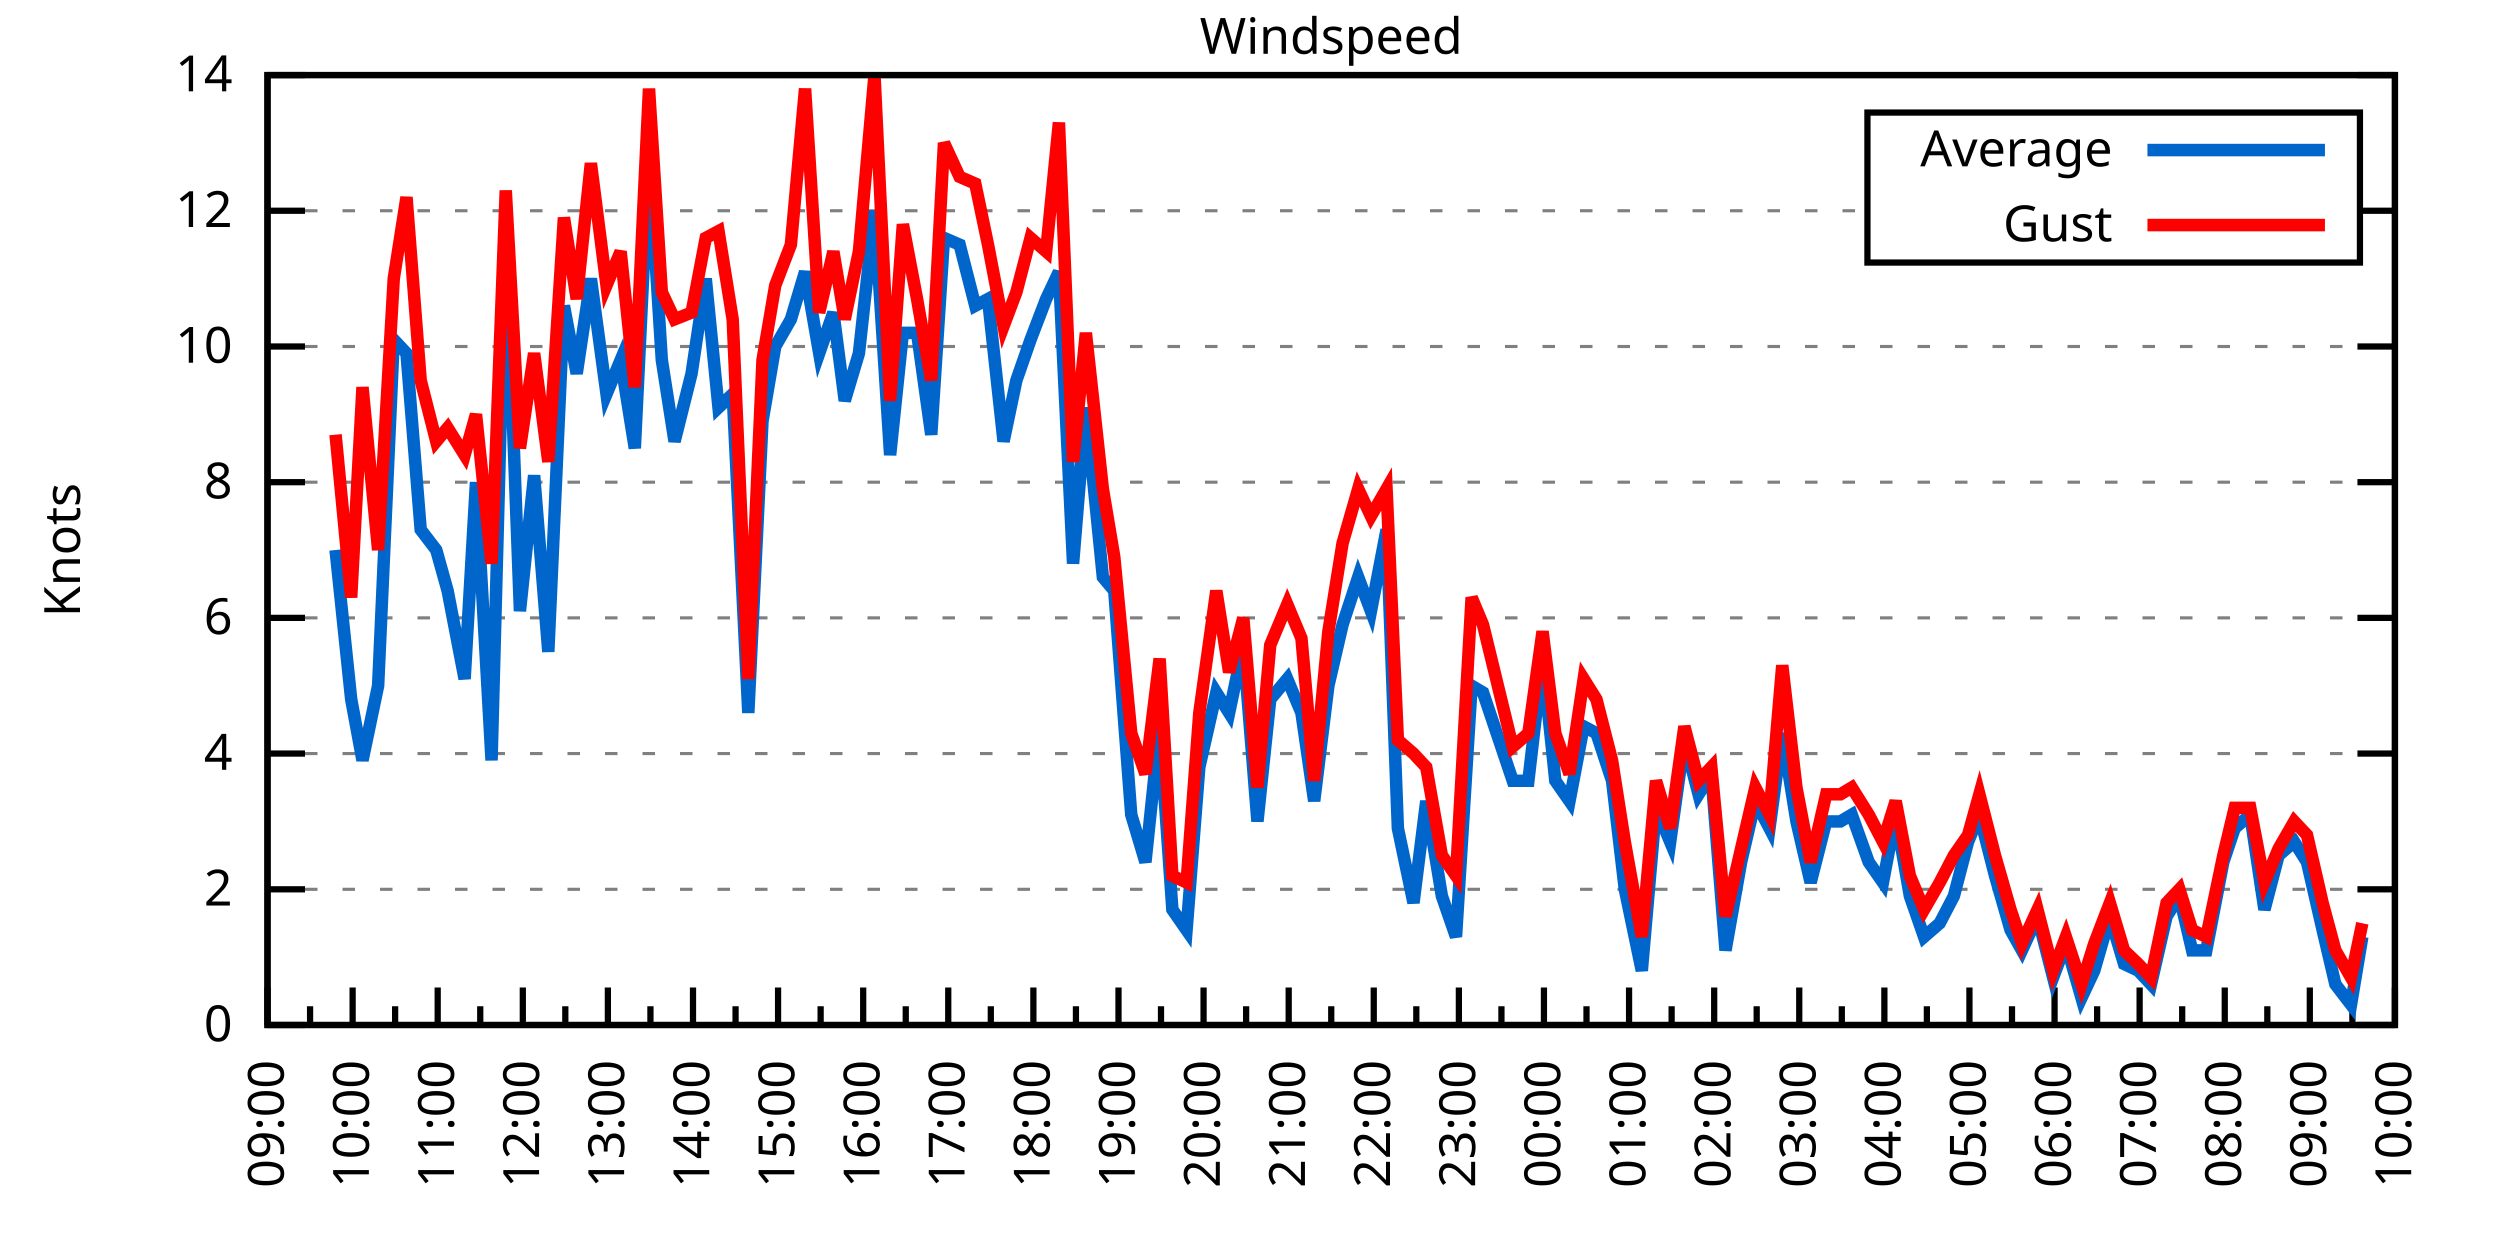
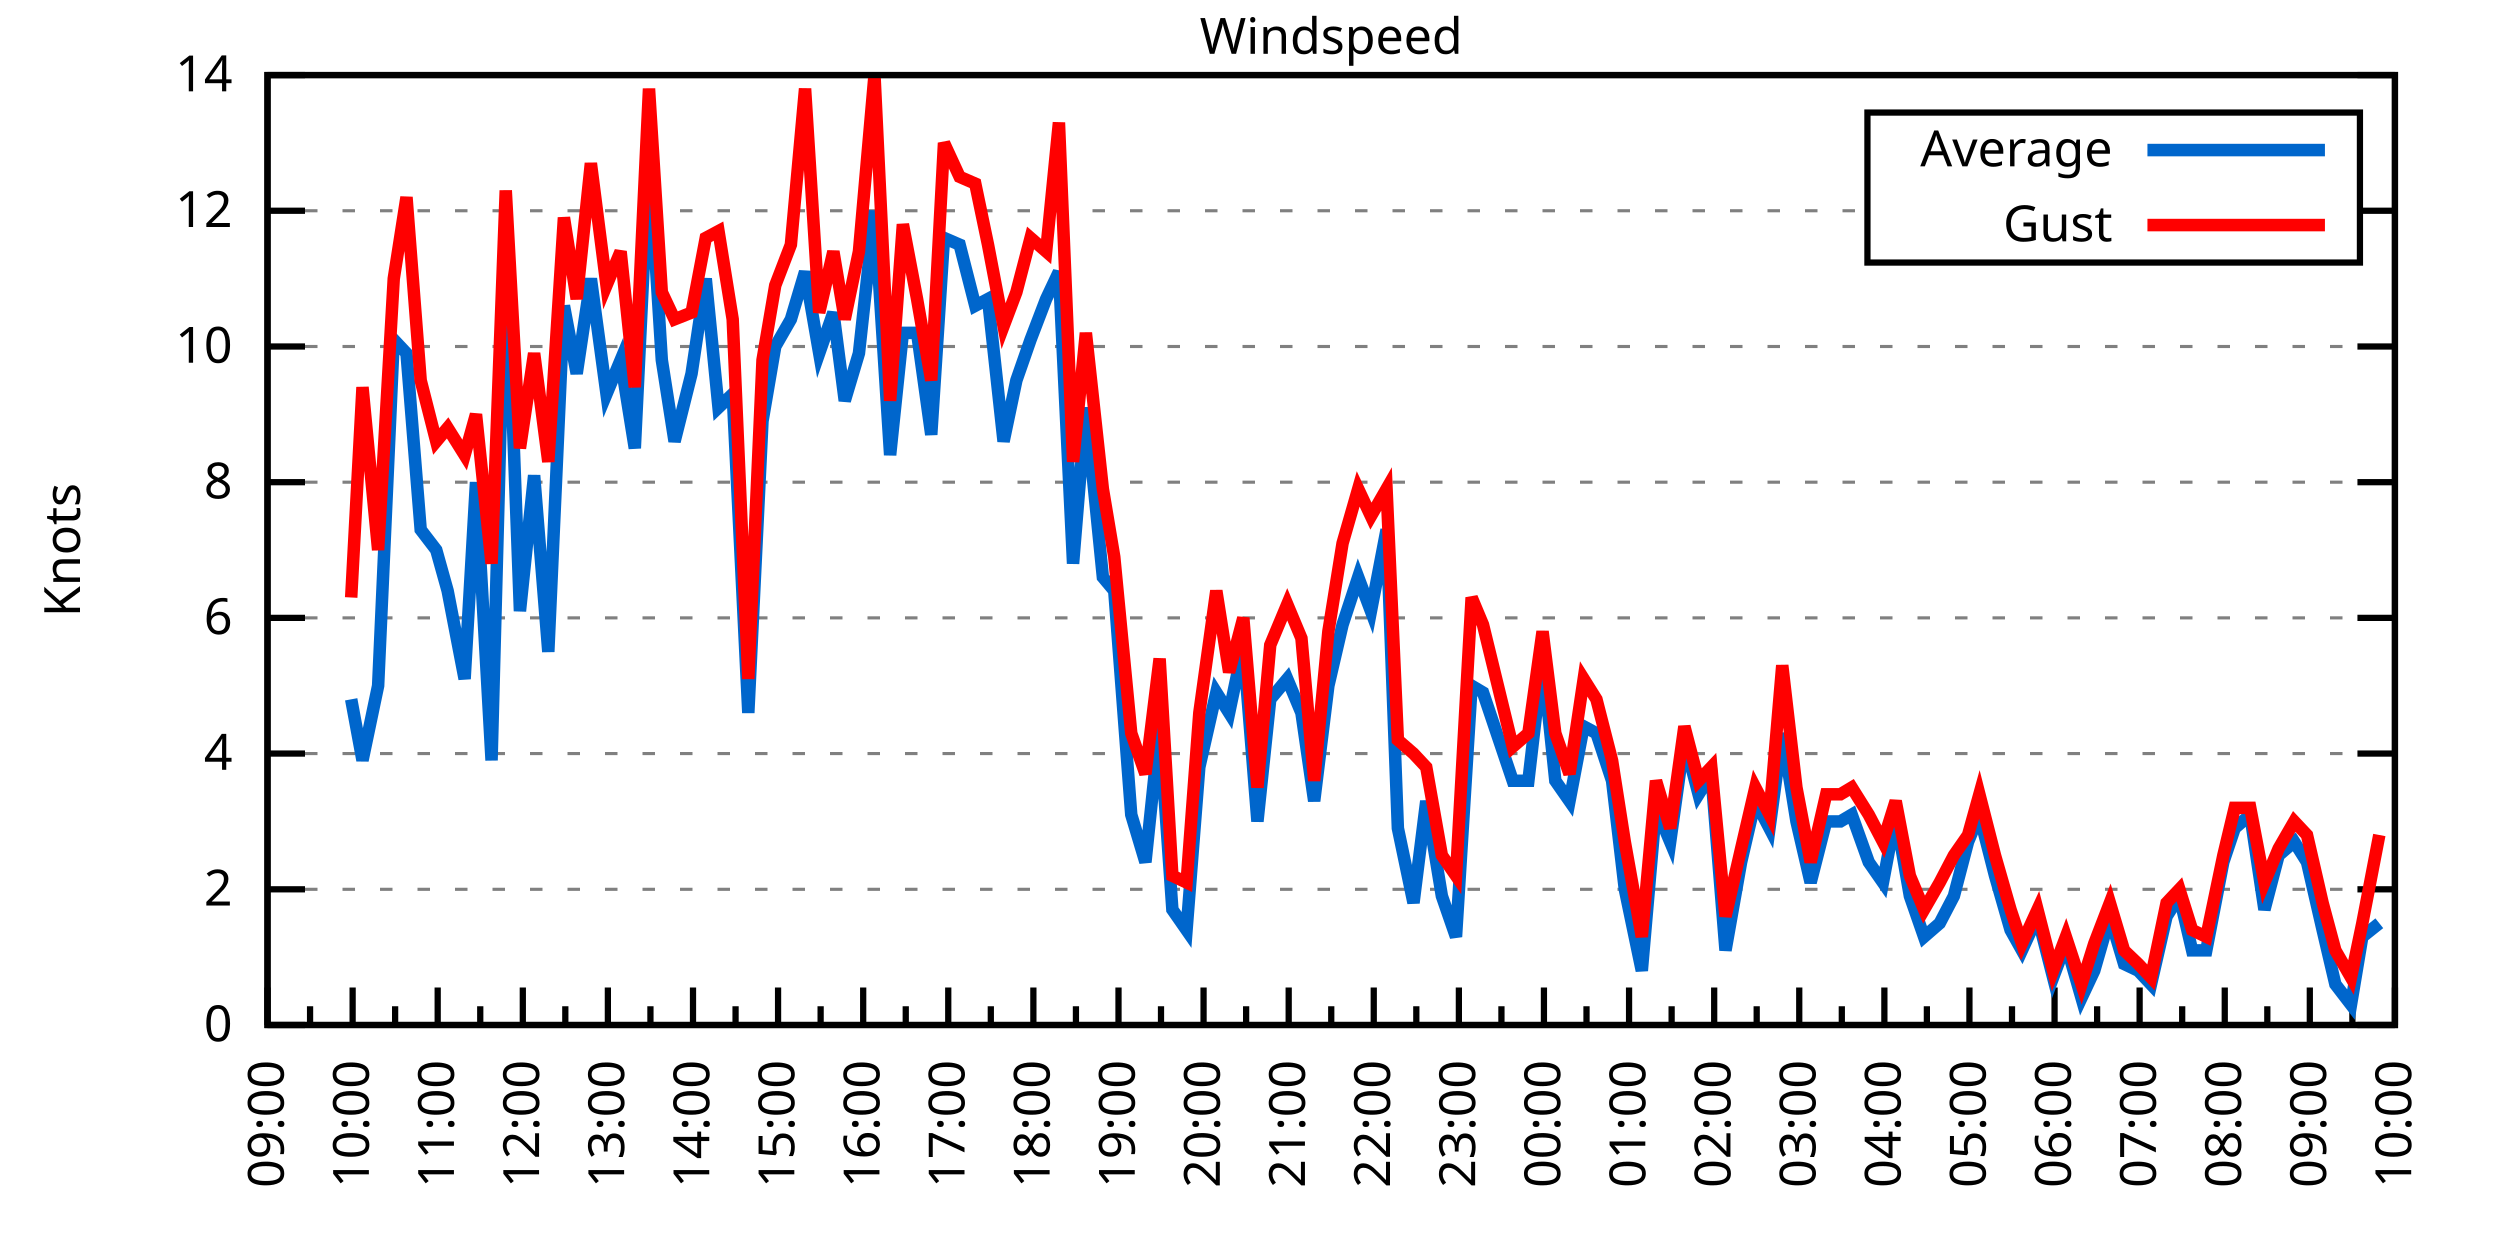
<svg xmlns="http://www.w3.org/2000/svg" xmlns:xlink="http://www.w3.org/1999/xlink" width="400" height="200" viewBox="0 0 400 200">
  <g id="gnuplot_canvas">
    <rect x="0" y="0" width="400" height="200" fill="none" />
    <defs>
      <circle id="gpDot" r="0.5" stroke-width="0.5" stroke="currentColor" />
      <path id="gpPt0" stroke-width="0.333" stroke="currentColor" d="M-1,0 h2 M0,-1 v2" />
      <path id="gpPt1" stroke-width="0.333" stroke="currentColor" d="M-1,-1 L1,1 M1,-1 L-1,1" />
      <path id="gpPt2" stroke-width="0.333" stroke="currentColor" d="M-1,0 L1,0 M0,-1 L0,1 M-1,-1 L1,1 M-1,1 L1,-1" />
      <rect id="gpPt3" stroke-width="0.333" stroke="currentColor" x="-1" y="-1" width="2" height="2" />
      <rect id="gpPt4" stroke-width="0.333" stroke="currentColor" fill="currentColor" x="-1" y="-1" width="2" height="2" />
      <circle id="gpPt5" stroke-width="0.333" stroke="currentColor" cx="0" cy="0" r="1" />
      <use xlink:href="#gpPt5" id="gpPt6" fill="currentColor" stroke="none" />
      <path id="gpPt7" stroke-width="0.333" stroke="currentColor" d="M0,-1.33 L-1.33,0.67 L1.33,0.67 z" />
      <use xlink:href="#gpPt7" id="gpPt8" fill="currentColor" stroke="none" />
      <use xlink:href="#gpPt7" id="gpPt9" stroke="currentColor" transform="rotate(180)" />
      <use xlink:href="#gpPt9" id="gpPt10" fill="currentColor" stroke="none" />
      <use xlink:href="#gpPt3" id="gpPt11" stroke="currentColor" transform="rotate(45)" />
      <use xlink:href="#gpPt11" id="gpPt12" fill="currentColor" stroke="none" />
      <path id="gpPt13" stroke-width="0.333" stroke="currentColor" d="M0,1.330 L1.265,0.411 L0.782,-1.067 L-0.782,-1.076 L-1.265,0.411 z" />
      <use xlink:href="#gpPt13" id="gpPt14" fill="currentColor" stroke="none" />
      <filter id="textbox" filterUnits="objectBoundingBox" x="0" y="0" height="1" width="1">
        <feFlood flood-color="white" flood-opacity="1" result="bgnd" />
        <feComposite in="SourceGraphic" in2="bgnd" operator="atop" />
      </filter>
      <filter id="greybox" filterUnits="objectBoundingBox" x="0" y="0" height="1" width="1">
        <feFlood flood-color="lightgrey" flood-opacity="1" result="grey" />
        <feComposite in="SourceGraphic" in2="grey" operator="atop" />
      </filter>
    </defs>
    <g fill="none" color="white" stroke="currentColor" stroke-width="1.00" stroke-linecap="butt" stroke-linejoin="miter">
</g>
    <g fill="none" color="black" stroke="currentColor" stroke-width="1.00" stroke-linecap="butt" stroke-linejoin="miter">
      <g stroke="none" shape-rendering="crispEdges">
        <polygon fill="rgb(255, 255, 255)" points="42.80,164.00 383.18,164.00 383.18,12.02 42.80,12.02 " />
      </g>
    </g>
    <g fill="none" color="black" stroke="currentColor" stroke-width="1.00" stroke-linecap="butt" stroke-linejoin="miter">
</g>
    <g fill="none" color="black" stroke="black" stroke-width="0.50" stroke-linecap="butt" stroke-linejoin="miter">
</g>
    <g fill="none" color="gray" stroke="currentColor" stroke-width="0.50" stroke-linecap="butt" stroke-linejoin="miter">
      <path stroke="gray" stroke-dasharray="2,4" class="gridline" d="M42.80,164.00 L383.19,164.00  " />
    </g>
    <g fill="none" color="gray" stroke="gray" stroke-width="1.00" stroke-linecap="butt" stroke-linejoin="miter">
</g>
    <g fill="none" color="black" stroke="currentColor" stroke-width="1.00" stroke-linecap="butt" stroke-linejoin="miter">
      <path stroke="black" d="M42.80,164.00 L48.80,164.00 M383.19,164.00 L377.19,164.00  " />
      <g transform="translate(37.20,166.60)" stroke="none" fill="black" font-family="Sans" font-size="8.00" text-anchor="end">
        <text>
          <tspan font-family="Sans"> 0</tspan>
        </text>
      </g>
    </g>
    <g fill="none" color="black" stroke="currentColor" stroke-width="1.00" stroke-linecap="butt" stroke-linejoin="miter">
</g>
    <g fill="none" color="black" stroke="black" stroke-width="0.50" stroke-linecap="butt" stroke-linejoin="miter">
</g>
    <g fill="none" color="gray" stroke="currentColor" stroke-width="0.50" stroke-linecap="butt" stroke-linejoin="miter">
      <path stroke="gray" stroke-dasharray="2,4" class="gridline" d="M42.80,142.29 L383.19,142.29  " />
    </g>
    <g fill="none" color="gray" stroke="gray" stroke-width="1.00" stroke-linecap="butt" stroke-linejoin="miter">
</g>
    <g fill="none" color="black" stroke="currentColor" stroke-width="1.00" stroke-linecap="butt" stroke-linejoin="miter">
      <path stroke="black" d="M42.80,142.29 L48.80,142.29 M383.19,142.29 L377.19,142.29  " />
      <g transform="translate(37.20,144.89)" stroke="none" fill="black" font-family="Sans" font-size="8.00" text-anchor="end">
        <text>
          <tspan font-family="Sans"> 2</tspan>
        </text>
      </g>
    </g>
    <g fill="none" color="black" stroke="currentColor" stroke-width="1.00" stroke-linecap="butt" stroke-linejoin="miter">
</g>
    <g fill="none" color="black" stroke="black" stroke-width="0.50" stroke-linecap="butt" stroke-linejoin="miter">
</g>
    <g fill="none" color="gray" stroke="currentColor" stroke-width="0.50" stroke-linecap="butt" stroke-linejoin="miter">
      <path stroke="gray" stroke-dasharray="2,4" class="gridline" d="M42.80,120.57 L383.19,120.57  " />
    </g>
    <g fill="none" color="gray" stroke="gray" stroke-width="1.00" stroke-linecap="butt" stroke-linejoin="miter">
</g>
    <g fill="none" color="black" stroke="currentColor" stroke-width="1.00" stroke-linecap="butt" stroke-linejoin="miter">
      <path stroke="black" d="M42.80,120.57 L48.80,120.57 M383.19,120.57 L377.19,120.57  " />
      <g transform="translate(37.20,123.17)" stroke="none" fill="black" font-family="Sans" font-size="8.00" text-anchor="end">
        <text>
          <tspan font-family="Sans"> 4</tspan>
        </text>
      </g>
    </g>
    <g fill="none" color="black" stroke="currentColor" stroke-width="1.00" stroke-linecap="butt" stroke-linejoin="miter">
</g>
    <g fill="none" color="black" stroke="black" stroke-width="0.50" stroke-linecap="butt" stroke-linejoin="miter">
</g>
    <g fill="none" color="gray" stroke="currentColor" stroke-width="0.50" stroke-linecap="butt" stroke-linejoin="miter">
      <path stroke="gray" stroke-dasharray="2,4" class="gridline" d="M42.80,98.86 L383.19,98.86  " />
    </g>
    <g fill="none" color="gray" stroke="gray" stroke-width="1.00" stroke-linecap="butt" stroke-linejoin="miter">
</g>
    <g fill="none" color="black" stroke="currentColor" stroke-width="1.00" stroke-linecap="butt" stroke-linejoin="miter">
      <path stroke="black" d="M42.80,98.86 L48.80,98.86 M383.19,98.86 L377.19,98.86  " />
      <g transform="translate(37.20,101.46)" stroke="none" fill="black" font-family="Sans" font-size="8.00" text-anchor="end">
        <text>
          <tspan font-family="Sans"> 6</tspan>
        </text>
      </g>
    </g>
    <g fill="none" color="black" stroke="currentColor" stroke-width="1.00" stroke-linecap="butt" stroke-linejoin="miter">
</g>
    <g fill="none" color="black" stroke="black" stroke-width="0.50" stroke-linecap="butt" stroke-linejoin="miter">
</g>
    <g fill="none" color="gray" stroke="currentColor" stroke-width="0.50" stroke-linecap="butt" stroke-linejoin="miter">
      <path stroke="gray" stroke-dasharray="2,4" class="gridline" d="M42.80,77.15 L383.19,77.15  " />
    </g>
    <g fill="none" color="gray" stroke="gray" stroke-width="1.00" stroke-linecap="butt" stroke-linejoin="miter">
</g>
    <g fill="none" color="black" stroke="currentColor" stroke-width="1.00" stroke-linecap="butt" stroke-linejoin="miter">
      <path stroke="black" d="M42.80,77.15 L48.80,77.15 M383.19,77.15 L377.19,77.15  " />
      <g transform="translate(37.20,79.75)" stroke="none" fill="black" font-family="Sans" font-size="8.00" text-anchor="end">
        <text>
          <tspan font-family="Sans"> 8</tspan>
        </text>
      </g>
    </g>
    <g fill="none" color="black" stroke="currentColor" stroke-width="1.00" stroke-linecap="butt" stroke-linejoin="miter">
</g>
    <g fill="none" color="black" stroke="black" stroke-width="0.50" stroke-linecap="butt" stroke-linejoin="miter">
</g>
    <g fill="none" color="gray" stroke="currentColor" stroke-width="0.50" stroke-linecap="butt" stroke-linejoin="miter">
      <path stroke="gray" stroke-dasharray="2,4" class="gridline" d="M42.80,55.44 L383.19,55.44  " />
    </g>
    <g fill="none" color="gray" stroke="gray" stroke-width="1.00" stroke-linecap="butt" stroke-linejoin="miter">
</g>
    <g fill="none" color="black" stroke="currentColor" stroke-width="1.00" stroke-linecap="butt" stroke-linejoin="miter">
      <path stroke="black" d="M42.80,55.44 L48.80,55.44 M383.19,55.44 L377.19,55.44  " />
      <g transform="translate(37.20,58.04)" stroke="none" fill="black" font-family="Sans" font-size="8.00" text-anchor="end">
        <text>
          <tspan font-family="Sans"> 10</tspan>
        </text>
      </g>
    </g>
    <g fill="none" color="black" stroke="currentColor" stroke-width="1.00" stroke-linecap="butt" stroke-linejoin="miter">
</g>
    <g fill="none" color="black" stroke="black" stroke-width="0.50" stroke-linecap="butt" stroke-linejoin="miter">
</g>
    <g fill="none" color="gray" stroke="currentColor" stroke-width="0.50" stroke-linecap="butt" stroke-linejoin="miter">
      <path stroke="gray" stroke-dasharray="2,4" class="gridline" d="M42.80,33.72 L298.79,33.72 M377.59,33.72 L383.19,33.72  " />
    </g>
    <g fill="none" color="gray" stroke="gray" stroke-width="1.00" stroke-linecap="butt" stroke-linejoin="miter">
</g>
    <g fill="none" color="black" stroke="currentColor" stroke-width="1.00" stroke-linecap="butt" stroke-linejoin="miter">
      <path stroke="black" d="M42.80,33.72 L48.80,33.72 M383.19,33.72 L377.19,33.72  " />
      <g transform="translate(37.20,36.32)" stroke="none" fill="black" font-family="Sans" font-size="8.00" text-anchor="end">
        <text>
          <tspan font-family="Sans"> 12</tspan>
        </text>
      </g>
    </g>
    <g fill="none" color="black" stroke="currentColor" stroke-width="1.00" stroke-linecap="butt" stroke-linejoin="miter">
</g>
    <g fill="none" color="black" stroke="black" stroke-width="0.50" stroke-linecap="butt" stroke-linejoin="miter">
</g>
    <g fill="none" color="gray" stroke="currentColor" stroke-width="0.50" stroke-linecap="butt" stroke-linejoin="miter">
      <path stroke="gray" stroke-dasharray="2,4" class="gridline" d="M42.80,12.01 L383.19,12.01  " />
    </g>
    <g fill="none" color="gray" stroke="gray" stroke-width="1.00" stroke-linecap="butt" stroke-linejoin="miter">
</g>
    <g fill="none" color="black" stroke="currentColor" stroke-width="1.00" stroke-linecap="butt" stroke-linejoin="miter">
      <path stroke="black" d="M42.80,12.01 L48.80,12.01 M383.19,12.01 L377.19,12.01  " />
      <g transform="translate(37.20,14.61)" stroke="none" fill="black" font-family="Sans" font-size="8.00" text-anchor="end">
        <text>
          <tspan font-family="Sans"> 14</tspan>
        </text>
      </g>
    </g>
    <g fill="none" color="black" stroke="currentColor" stroke-width="1.00" stroke-linecap="butt" stroke-linejoin="miter">
      <path stroke="black" d="M42.80,164.00 L42.80,158.00  " />
      <g transform="translate(45.40,169.60) rotate(270)" stroke="none" fill="black" font-family="Sans" font-size="8.00" text-anchor="end">
        <text>
          <tspan font-family="Sans">09:00</tspan>
        </text>
      </g>
    </g>
    <g fill="none" color="black" stroke="currentColor" stroke-width="1.00" stroke-linecap="butt" stroke-linejoin="miter">
      <path stroke="black" d="M49.61,164.00 L49.61,161.00 M56.42,164.00 L56.42,158.00  " />
      <g transform="translate(59.02,169.60) rotate(270)" stroke="none" fill="black" font-family="Sans" font-size="8.00" text-anchor="end">
        <text>
          <tspan font-family="Sans">10:00</tspan>
        </text>
      </g>
    </g>
    <g fill="none" color="black" stroke="currentColor" stroke-width="1.00" stroke-linecap="butt" stroke-linejoin="miter">
      <path stroke="black" d="M63.22,164.00 L63.22,161.00 M70.03,164.00 L70.03,158.00  " />
      <g transform="translate(72.63,169.60) rotate(270)" stroke="none" fill="black" font-family="Sans" font-size="8.00" text-anchor="end">
        <text>
          <tspan font-family="Sans">11:00</tspan>
        </text>
      </g>
    </g>
    <g fill="none" color="black" stroke="currentColor" stroke-width="1.00" stroke-linecap="butt" stroke-linejoin="miter">
      <path stroke="black" d="M76.84,164.00 L76.84,161.00 M83.65,164.00 L83.65,158.00  " />
      <g transform="translate(86.25,169.60) rotate(270)" stroke="none" fill="black" font-family="Sans" font-size="8.00" text-anchor="end">
        <text>
          <tspan font-family="Sans">12:00</tspan>
        </text>
      </g>
    </g>
    <g fill="none" color="black" stroke="currentColor" stroke-width="1.00" stroke-linecap="butt" stroke-linejoin="miter">
      <path stroke="black" d="M90.45,164.00 L90.45,161.00 M97.26,164.00 L97.26,158.00  " />
      <g transform="translate(99.86,169.60) rotate(270)" stroke="none" fill="black" font-family="Sans" font-size="8.00" text-anchor="end">
        <text>
          <tspan font-family="Sans">13:00</tspan>
        </text>
      </g>
    </g>
    <g fill="none" color="black" stroke="currentColor" stroke-width="1.00" stroke-linecap="butt" stroke-linejoin="miter">
      <path stroke="black" d="M104.07,164.00 L104.07,161.00 M110.88,164.00 L110.88,158.00  " />
      <g transform="translate(113.48,169.60) rotate(270)" stroke="none" fill="black" font-family="Sans" font-size="8.00" text-anchor="end">
        <text>
          <tspan font-family="Sans">14:00</tspan>
        </text>
      </g>
    </g>
    <g fill="none" color="black" stroke="currentColor" stroke-width="1.00" stroke-linecap="butt" stroke-linejoin="miter">
      <path stroke="black" d="M117.69,164.00 L117.69,161.00 M124.49,164.00 L124.49,158.00  " />
      <g transform="translate(127.09,169.60) rotate(270)" stroke="none" fill="black" font-family="Sans" font-size="8.00" text-anchor="end">
        <text>
          <tspan font-family="Sans">15:00</tspan>
        </text>
      </g>
    </g>
    <g fill="none" color="black" stroke="currentColor" stroke-width="1.00" stroke-linecap="butt" stroke-linejoin="miter">
      <path stroke="black" d="M131.30,164.00 L131.30,161.00 M138.11,164.00 L138.11,158.00  " />
      <g transform="translate(140.71,169.60) rotate(270)" stroke="none" fill="black" font-family="Sans" font-size="8.00" text-anchor="end">
        <text>
          <tspan font-family="Sans">16:00</tspan>
        </text>
      </g>
    </g>
    <g fill="none" color="black" stroke="currentColor" stroke-width="1.00" stroke-linecap="butt" stroke-linejoin="miter">
      <path stroke="black" d="M144.92,164.00 L144.92,161.00 M151.72,164.00 L151.72,158.00  " />
      <g transform="translate(154.32,169.60) rotate(270)" stroke="none" fill="black" font-family="Sans" font-size="8.00" text-anchor="end">
        <text>
          <tspan font-family="Sans">17:00</tspan>
        </text>
      </g>
    </g>
    <g fill="none" color="black" stroke="currentColor" stroke-width="1.00" stroke-linecap="butt" stroke-linejoin="miter">
      <path stroke="black" d="M158.53,164.00 L158.53,161.00 M165.34,164.00 L165.34,158.00  " />
      <g transform="translate(167.94,169.60) rotate(270)" stroke="none" fill="black" font-family="Sans" font-size="8.00" text-anchor="end">
        <text>
          <tspan font-family="Sans">18:00</tspan>
        </text>
      </g>
    </g>
    <g fill="none" color="black" stroke="currentColor" stroke-width="1.00" stroke-linecap="butt" stroke-linejoin="miter">
      <path stroke="black" d="M172.15,164.00 L172.15,161.00 M178.96,164.00 L178.96,158.00  " />
      <g transform="translate(181.56,169.60) rotate(270)" stroke="none" fill="black" font-family="Sans" font-size="8.00" text-anchor="end">
        <text>
          <tspan font-family="Sans">19:00</tspan>
        </text>
      </g>
    </g>
    <g fill="none" color="black" stroke="currentColor" stroke-width="1.00" stroke-linecap="butt" stroke-linejoin="miter">
      <path stroke="black" d="M185.76,164.00 L185.76,161.00 M192.57,164.00 L192.57,158.00  " />
      <g transform="translate(195.17,169.60) rotate(270)" stroke="none" fill="black" font-family="Sans" font-size="8.00" text-anchor="end">
        <text>
          <tspan font-family="Sans">20:00</tspan>
        </text>
      </g>
    </g>
    <g fill="none" color="black" stroke="currentColor" stroke-width="1.00" stroke-linecap="butt" stroke-linejoin="miter">
      <path stroke="black" d="M199.38,164.00 L199.38,161.00 M206.19,164.00 L206.19,158.00  " />
      <g transform="translate(208.79,169.60) rotate(270)" stroke="none" fill="black" font-family="Sans" font-size="8.00" text-anchor="end">
        <text>
          <tspan font-family="Sans">21:00</tspan>
        </text>
      </g>
    </g>
    <g fill="none" color="black" stroke="currentColor" stroke-width="1.00" stroke-linecap="butt" stroke-linejoin="miter">
      <path stroke="black" d="M213.00,164.00 L213.00,161.00 M219.80,164.00 L219.80,158.00  " />
      <g transform="translate(222.40,169.60) rotate(270)" stroke="none" fill="black" font-family="Sans" font-size="8.00" text-anchor="end">
        <text>
          <tspan font-family="Sans">22:00</tspan>
        </text>
      </g>
    </g>
    <g fill="none" color="black" stroke="currentColor" stroke-width="1.00" stroke-linecap="butt" stroke-linejoin="miter">
      <path stroke="black" d="M226.61,164.00 L226.61,161.00 M233.42,164.00 L233.42,158.00  " />
      <g transform="translate(236.02,169.60) rotate(270)" stroke="none" fill="black" font-family="Sans" font-size="8.00" text-anchor="end">
        <text>
          <tspan font-family="Sans">23:00</tspan>
        </text>
      </g>
    </g>
    <g fill="none" color="black" stroke="currentColor" stroke-width="1.00" stroke-linecap="butt" stroke-linejoin="miter">
      <path stroke="black" d="M240.23,164.00 L240.23,161.00 M247.03,164.00 L247.03,158.00  " />
      <g transform="translate(249.63,169.60) rotate(270)" stroke="none" fill="black" font-family="Sans" font-size="8.00" text-anchor="end">
        <text>
          <tspan font-family="Sans">00:00</tspan>
        </text>
      </g>
    </g>
    <g fill="none" color="black" stroke="currentColor" stroke-width="1.00" stroke-linecap="butt" stroke-linejoin="miter">
      <path stroke="black" d="M253.84,164.00 L253.84,161.00 M260.65,164.00 L260.65,158.00  " />
      <g transform="translate(263.25,169.60) rotate(270)" stroke="none" fill="black" font-family="Sans" font-size="8.00" text-anchor="end">
        <text>
          <tspan font-family="Sans">01:00</tspan>
        </text>
      </g>
    </g>
    <g fill="none" color="black" stroke="currentColor" stroke-width="1.00" stroke-linecap="butt" stroke-linejoin="miter">
      <path stroke="black" d="M267.46,164.00 L267.46,161.00 M274.27,164.00 L274.27,158.00  " />
      <g transform="translate(276.87,169.60) rotate(270)" stroke="none" fill="black" font-family="Sans" font-size="8.00" text-anchor="end">
        <text>
          <tspan font-family="Sans">02:00</tspan>
        </text>
      </g>
    </g>
    <g fill="none" color="black" stroke="currentColor" stroke-width="1.00" stroke-linecap="butt" stroke-linejoin="miter">
      <path stroke="black" d="M281.07,164.00 L281.07,161.00 M287.88,164.00 L287.88,158.00  " />
      <g transform="translate(290.48,169.60) rotate(270)" stroke="none" fill="black" font-family="Sans" font-size="8.00" text-anchor="end">
        <text>
          <tspan font-family="Sans">03:00</tspan>
        </text>
      </g>
    </g>
    <g fill="none" color="black" stroke="currentColor" stroke-width="1.00" stroke-linecap="butt" stroke-linejoin="miter">
      <path stroke="black" d="M294.69,164.00 L294.69,161.00 M301.50,164.00 L301.50,158.00  " />
      <g transform="translate(304.10,169.60) rotate(270)" stroke="none" fill="black" font-family="Sans" font-size="8.00" text-anchor="end">
        <text>
          <tspan font-family="Sans">04:00</tspan>
        </text>
      </g>
    </g>
    <g fill="none" color="black" stroke="currentColor" stroke-width="1.00" stroke-linecap="butt" stroke-linejoin="miter">
      <path stroke="black" d="M308.30,164.00 L308.30,161.00 M315.11,164.00 L315.11,158.00  " />
      <g transform="translate(317.71,169.60) rotate(270)" stroke="none" fill="black" font-family="Sans" font-size="8.00" text-anchor="end">
        <text>
          <tspan font-family="Sans">05:00</tspan>
        </text>
      </g>
    </g>
    <g fill="none" color="black" stroke="currentColor" stroke-width="1.00" stroke-linecap="butt" stroke-linejoin="miter">
      <path stroke="black" d="M321.92,164.00 L321.92,161.00 M328.73,164.00 L328.73,158.00  " />
      <g transform="translate(331.33,169.60) rotate(270)" stroke="none" fill="black" font-family="Sans" font-size="8.00" text-anchor="end">
        <text>
          <tspan font-family="Sans">06:00</tspan>
        </text>
      </g>
    </g>
    <g fill="none" color="black" stroke="currentColor" stroke-width="1.00" stroke-linecap="butt" stroke-linejoin="miter">
      <path stroke="black" d="M335.54,164.00 L335.54,161.00 M342.34,164.00 L342.34,158.00  " />
      <g transform="translate(344.94,169.60) rotate(270)" stroke="none" fill="black" font-family="Sans" font-size="8.00" text-anchor="end">
        <text>
          <tspan font-family="Sans">07:00</tspan>
        </text>
      </g>
    </g>
    <g fill="none" color="black" stroke="currentColor" stroke-width="1.00" stroke-linecap="butt" stroke-linejoin="miter">
      <path stroke="black" d="M349.15,164.00 L349.15,161.00 M355.96,164.00 L355.96,158.00  " />
      <g transform="translate(358.56,169.60) rotate(270)" stroke="none" fill="black" font-family="Sans" font-size="8.00" text-anchor="end">
        <text>
          <tspan font-family="Sans">08:00</tspan>
        </text>
      </g>
    </g>
    <g fill="none" color="black" stroke="currentColor" stroke-width="1.00" stroke-linecap="butt" stroke-linejoin="miter">
      <path stroke="black" d="M362.77,164.00 L362.77,161.00 M369.57,164.00 L369.57,158.00  " />
      <g transform="translate(372.17,169.60) rotate(270)" stroke="none" fill="black" font-family="Sans" font-size="8.00" text-anchor="end">
        <text>
          <tspan font-family="Sans">09:00</tspan>
        </text>
      </g>
    </g>
    <g fill="none" color="black" stroke="currentColor" stroke-width="1.00" stroke-linecap="butt" stroke-linejoin="miter">
      <path stroke="black" d="M376.38,164.00 L376.38,161.00 M383.19,164.00 L383.19,158.00  " />
      <g transform="translate(385.79,169.60) rotate(270)" stroke="none" fill="black" font-family="Sans" font-size="8.00" text-anchor="end">
        <text>
          <tspan font-family="Sans">10:00</tspan>
        </text>
      </g>
    </g>
    <g fill="none" color="black" stroke="currentColor" stroke-width="1.00" stroke-linecap="butt" stroke-linejoin="miter">
</g>
    <g fill="none" color="black" stroke="currentColor" stroke-width="1.00" stroke-linecap="butt" stroke-linejoin="miter">
      <path stroke="black" d="M42.80,12.01 L42.80,164.00 L383.19,164.00 L383.19,12.01 L42.80,12.01 Z  " />
    </g>
    <g fill="none" color="black" stroke="currentColor" stroke-width="1.00" stroke-linecap="butt" stroke-linejoin="miter">
      <g transform="translate(12.80,88.01) rotate(270)" stroke="none" fill="black" font-family="Sans" font-size="8.00" text-anchor="middle">
        <text>
          <tspan font-family="Sans">Knots</tspan>
        </text>
      </g>
    </g>
    <g fill="none" color="black" stroke="currentColor" stroke-width="1.00" stroke-linecap="butt" stroke-linejoin="miter">
</g>
    <g fill="none" color="black" stroke="currentColor" stroke-width="1.00" stroke-linecap="butt" stroke-linejoin="miter">
      <path stroke="black" d="M298.79,42.01 L298.79,18.01 L377.59,18.01 L377.59,42.01 L298.79,42.01 Z  " />
    </g>
    <g id="Windspeed_plot_1">
      <g fill="none" color="white" stroke="black" stroke-width="2.00" stroke-linecap="butt" stroke-linejoin="miter">
</g>
      <g fill="none" color="black" stroke="currentColor" stroke-width="2.00" stroke-linecap="butt" stroke-linejoin="miter">
        <g transform="translate(337.99,26.61)" stroke="none" fill="black" font-family="Sans" font-size="8.00" text-anchor="end">
          <text>
            <tspan font-family="Sans">Average</tspan>
          </text>
        </g>
      </g>
      <g fill="none" color="black" stroke="currentColor" stroke-width="2.00" stroke-linecap="butt" stroke-linejoin="miter">
-         <path stroke="rgb(  0, 102, 204)" d="M343.59,24.01 L371.99,24.01 M53.69,88.00 L56.19,111.89 L58.00,121.66 L60.50,109.72 L63.00,54.35 L65.04,56.52   L67.31,84.75 L69.80,88.00 L71.62,94.52 L74.34,108.63 L76.16,77.15 L78.65,121.66 L80.92,36.98 L83.19,97.78   L85.46,76.06 L87.73,104.29 L90.23,48.92 L92.27,59.78 L94.54,44.58 L97.04,63.04 L99.30,57.61 L101.57,71.72   L103.84,25.04 L105.89,57.61 L107.93,70.63 L110.65,59.78 L112.92,44.58 L114.96,65.21 L117.23,63.04 L119.73,114.06   L122.00,67.38 L124.04,55.44 L126.54,51.09 L128.81,43.49 L131.07,56.52 L133.34,50.01 L135.16,64.12 L137.43,56.52   L139.92,33.72 L142.42,72.81 L144.46,53.26 L146.73,53.26 L149.00,69.55 L151.04,38.07 L153.54,39.15 L156.04,48.92   L158.08,47.84 L160.57,70.63 L162.62,60.86 L164.89,54.35 L167.38,47.84 L169.43,43.49 L171.69,90.18 L173.74,65.21   L176.46,92.35 L178.28,94.52 L181.00,130.35 L183.27,137.94 L185.54,116.23 L187.58,145.54 L189.85,148.80 L191.89,122.75   L194.61,110.80 L196.66,114.06 L198.93,103.20 L201.19,131.43 L203.24,111.89 L205.96,108.63 L208.23,114.06 L210.27,128.17   L212.54,109.72 L214.81,99.95 L217.31,92.35 L219.35,97.78 L221.85,84.75 L223.66,132.52 L226.16,144.46 L228.20,128.17   L230.70,143.37 L232.96,149.89 L235.46,109.72 L237.28,110.80 L242.04,124.92 L244.54,124.92 L246.81,105.38 L248.85,124.92   L251.12,128.17 L253.39,116.23 L255.43,117.32 L257.93,124.92 L259.97,142.29 L262.69,155.31 L264.96,129.26 L267.23,134.69   L269.50,118.40 L271.77,127.09 L273.81,123.83 L276.08,152.06 L278.58,137.94 L280.85,128.17 L283.12,132.52 L285.16,117.32   L287.43,131.43 L289.70,141.20 L292.19,131.43 L294.46,131.43 L296.28,130.35 L299.00,137.94 L301.27,141.20 L303.31,130.35   L305.58,143.37 L307.85,149.89 L310.35,147.72 L312.62,143.37 L314.89,134.69 L316.70,130.35 L319.20,140.12 L321.69,148.80   L323.51,152.06 L326.00,146.63 L328.50,156.40 L330.54,150.97 L333.04,159.66 L335.08,155.31 L337.58,146.63 L339.85,154.23   L342.12,155.31 L344.16,157.49 L346.65,146.63 L348.70,143.37 L350.74,152.06 L353.01,152.06 L355.73,137.94 L357.55,132.52   L360.04,130.35 L362.31,145.54 L364.58,136.86 L367.08,134.69 L369.12,137.94 L371.62,148.80 L373.66,157.49 L376.16,160.74   L377.97,149.89  " />
+         <path stroke="rgb(  0, 102, 204)" d="M343.59,24.01 L371.99,24.01 M56.19,111.89 L58.00,121.66 L60.50,109.72 L63.00,54.35 L65.04,56.52 L67.31,84.75   L69.80,88.00 L71.62,94.52 L74.34,108.63 L76.16,77.15 L78.65,121.66 L80.92,36.98 L83.19,97.78 L85.46,76.06   L87.73,104.29 L90.23,48.92 L92.27,59.78 L94.54,44.58 L97.04,63.04 L99.30,57.61 L101.57,71.72 L103.84,25.04   L105.89,57.61 L107.93,70.63 L110.65,59.78 L112.92,44.58 L114.96,65.21 L117.23,63.04 L119.73,114.06 L122.00,67.38   L124.04,55.44 L126.54,51.09 L128.81,43.49 L131.07,56.52 L133.34,50.01 L135.16,64.12 L137.43,56.52 L139.92,33.72   L142.42,72.81 L144.46,53.26 L146.73,53.26 L149.00,69.55 L151.04,38.07 L153.54,39.15 L156.04,48.92 L158.08,47.84   L160.57,70.63 L162.62,60.86 L164.89,54.35 L167.38,47.84 L169.43,43.49 L171.69,90.18 L173.74,65.21 L176.46,92.35   L178.28,94.52 L181.00,130.35 L183.27,137.94 L185.54,116.23 L187.58,145.54 L189.85,148.80 L191.89,122.75 L194.61,110.80   L196.66,114.06 L198.93,103.20 L201.19,131.43 L203.24,111.89 L205.96,108.63 L208.23,114.06 L210.27,128.17 L212.54,109.72   L214.81,99.95 L217.31,92.35 L219.35,97.78 L221.85,84.75 L223.66,132.52 L226.16,144.46 L228.20,128.17 L230.70,143.37   L232.96,149.89 L235.46,109.72 L237.28,110.80 L242.04,124.92 L244.54,124.92 L246.81,105.38 L248.85,124.92 L251.12,128.17   L253.39,116.23 L255.43,117.32 L257.93,124.92 L259.97,142.29 L262.69,155.31 L264.96,129.26 L267.23,134.69 L269.50,118.40   L271.77,127.09 L273.81,123.83 L276.08,152.06 L278.58,137.94 L280.85,128.17 L283.12,132.52 L285.16,117.32 L287.43,131.43   L289.70,141.20 L292.19,131.43 L294.46,131.43 L296.28,130.35 L299.00,137.94 L301.27,141.20 L303.31,130.35 L305.58,143.37   L307.85,149.89 L310.35,147.72 L312.62,143.37 L314.89,134.69 L316.70,130.35 L319.20,140.12 L321.69,148.80 L323.51,152.06   L326.00,146.63 L328.50,156.40 L330.54,150.97 L333.04,159.66 L335.08,155.31 L337.58,146.63 L339.85,154.23 L342.12,155.31   L344.16,157.49 L346.65,146.63 L348.70,143.37 L350.74,152.06 L353.01,152.06 L355.73,137.94 L357.55,132.52 L360.04,130.35   L362.31,145.54 L364.58,136.86 L367.08,134.69 L369.12,137.94 L371.62,148.80 L373.66,157.49 L376.16,160.74 L377.97,149.89   L380.69,147.72  " />
      </g>
    </g>
    <g id="Windspeed_plot_2">
      <g fill="none" color="black" stroke="currentColor" stroke-width="2.00" stroke-linecap="butt" stroke-linejoin="miter">
        <g transform="translate(337.99,38.61)" stroke="none" fill="black" font-family="Sans" font-size="8.00" text-anchor="end">
          <text>
            <tspan font-family="Sans">Gust</tspan>
          </text>
        </g>
      </g>
      <g fill="none" color="black" stroke="currentColor" stroke-width="2.00" stroke-linecap="butt" stroke-linejoin="miter">
-         <path stroke="rgb(255,   0,   0)" d="M343.59,36.01 L371.99,36.01 M53.69,69.55 L56.19,95.60 L58.00,61.95 L60.50,88.00 L63.00,44.58 L65.04,31.55   L67.31,60.86 L69.80,70.63 L71.62,68.46 L74.34,72.81 L76.16,66.29 L78.65,90.18 L80.92,30.47 L83.19,71.72   L85.46,56.52 L87.73,73.89 L90.23,34.81 L92.27,47.84 L94.54,26.12 L97.04,45.66 L99.30,40.24 L101.57,61.95   L103.84,14.18 L105.89,46.75 L107.93,51.09 L110.65,50.01 L112.92,38.07 L114.96,36.98 L117.23,51.09 L119.73,108.63   L122.00,57.61 L124.04,45.66 L126.54,39.15 L128.81,14.18 L131.07,50.01 L133.34,40.24 L135.16,51.09 L137.43,40.24   L139.92,12.01 L142.42,64.12 L144.46,35.89 L146.73,47.84 L149.00,60.86 L151.04,22.87 L153.54,28.29 L156.04,29.38   L158.08,39.15 L160.57,52.18 L162.62,46.75 L164.89,38.07 L167.38,40.24 L169.43,19.61 L171.69,73.89 L173.74,53.26   L176.46,78.23 L178.28,89.09 L181.00,117.32 L183.27,123.83 L185.54,105.38 L187.58,140.12 L189.85,141.20 L191.89,114.06   L194.61,94.52 L196.66,107.55 L198.93,98.86 L201.19,126.00 L203.24,103.20 L205.96,96.69 L208.23,102.12 L210.27,124.92   L212.54,101.03 L214.81,86.92 L217.31,78.23 L219.35,82.58 L221.85,78.23 L223.66,118.40 L226.16,120.57 L228.20,122.75   L230.70,136.86 L232.96,140.12 L235.46,95.60 L237.28,99.95 L242.04,119.49 L244.54,117.32 L246.81,101.03 L248.85,117.32   L251.12,123.83 L253.39,108.63 L255.43,111.89 L257.93,121.66 L259.97,134.69 L262.69,149.89 L264.96,124.92 L267.23,132.52   L269.50,116.23 L271.77,124.92 L273.81,122.75 L276.08,146.63 L278.58,135.77 L280.85,126.00 L283.12,130.35 L285.16,106.46   L287.43,126.00 L289.70,137.94 L292.19,127.09 L294.46,127.09 L296.28,126.00 L299.00,130.35 L301.27,134.69 L303.31,128.17   L305.58,140.12 L307.85,145.54 L310.35,141.20 L312.62,136.86 L314.89,133.60 L316.70,127.09 L319.20,136.86 L321.69,145.54   L323.51,150.97 L326.00,145.54 L328.50,155.31 L330.54,149.89 L333.04,157.49 L335.08,150.97 L337.58,144.46 L339.85,152.06   L342.12,154.23 L344.16,156.40 L346.65,144.46 L348.70,142.29 L350.74,148.80 L353.01,149.89 L355.73,136.86 L357.55,129.26   L360.04,129.26 L362.31,141.20 L364.58,135.77 L367.08,131.43 L369.12,133.60 L371.62,144.46 L373.66,152.06 L376.16,156.40   L377.97,147.72  " />
+         <path stroke="rgb(255,   0,   0)" d="M343.59,36.01 L371.99,36.01 M56.19,95.60 L58.00,61.95 L60.50,88.00 L63.00,44.58 L65.04,31.55 L67.31,60.86   L69.80,70.63 L71.62,68.46 L74.34,72.81 L76.16,66.29 L78.65,90.18 L80.92,30.47 L83.19,71.72 L85.46,56.52   L87.73,73.89 L90.23,34.81 L92.27,47.84 L94.54,26.12 L97.04,45.66 L99.30,40.24 L101.57,61.95 L103.84,14.18   L105.89,46.75 L107.93,51.09 L110.65,50.01 L112.92,38.07 L114.96,36.98 L117.23,51.09 L119.73,108.63 L122.00,57.61   L124.04,45.66 L126.54,39.15 L128.81,14.18 L131.07,50.01 L133.34,40.24 L135.16,51.09 L137.43,40.24 L139.92,12.01   L142.42,64.12 L144.46,35.89 L146.73,47.84 L149.00,60.86 L151.04,22.87 L153.54,28.29 L156.04,29.38 L158.08,39.15   L160.57,52.18 L162.62,46.75 L164.89,38.07 L167.38,40.24 L169.43,19.61 L171.69,73.89 L173.74,53.26 L176.46,78.23   L178.28,89.09 L181.00,117.32 L183.27,123.83 L185.54,105.38 L187.58,140.12 L189.85,141.20 L191.89,114.06 L194.61,94.52   L196.66,107.55 L198.93,98.86 L201.19,126.00 L203.24,103.20 L205.96,96.69 L208.23,102.12 L210.27,124.92 L212.54,101.03   L214.81,86.92 L217.31,78.23 L219.35,82.58 L221.85,78.23 L223.66,118.40 L226.16,120.57 L228.20,122.75 L230.70,136.86   L232.96,140.12 L235.46,95.60 L237.28,99.95 L242.04,119.49 L244.54,117.32 L246.81,101.03 L248.85,117.32 L251.12,123.83   L253.39,108.63 L255.43,111.89 L257.93,121.66 L259.97,134.69 L262.69,149.89 L264.96,124.92 L267.23,132.52 L269.50,116.23   L271.77,124.92 L273.81,122.75 L276.08,146.63 L278.58,135.77 L280.85,126.00 L283.12,130.35 L285.16,106.46 L287.43,126.00   L289.70,137.94 L292.19,127.09 L294.46,127.09 L296.28,126.00 L299.00,130.35 L301.27,134.69 L303.31,128.17 L305.58,140.12   L307.85,145.54 L310.35,141.20 L312.62,136.86 L314.89,133.60 L316.70,127.09 L319.20,136.86 L321.69,145.54 L323.51,150.97   L326.00,145.54 L328.50,155.31 L330.54,149.89 L333.04,157.49 L335.08,150.97 L337.58,144.46 L339.85,152.06 L342.12,154.23   L344.16,156.40 L346.65,144.46 L348.70,142.29 L350.74,148.80 L353.01,149.89 L355.73,136.86 L357.55,129.26 L360.04,129.26   L362.31,141.20 L364.58,135.77 L367.08,131.43 L369.12,133.60 L371.62,144.46 L373.66,152.06 L376.16,156.40 L377.97,147.72   L380.69,133.60  " />
      </g>
    </g>
    <g fill="none" color="black" stroke="currentColor" stroke-width="2.00" stroke-linecap="butt" stroke-linejoin="miter">
</g>
    <g fill="none" color="black" stroke="black" stroke-width="1.00" stroke-linecap="butt" stroke-linejoin="miter">
</g>
    <g fill="none" color="black" stroke="currentColor" stroke-width="1.00" stroke-linecap="butt" stroke-linejoin="miter">
      <path stroke="black" d="M42.80,12.01 L42.80,164.00 L383.19,164.00 L383.19,12.01 L42.80,12.01 Z  " />
    </g>
    <g fill="none" color="black" stroke="currentColor" stroke-width="1.00" stroke-linecap="butt" stroke-linejoin="miter">
      <g transform="translate(212.99,8.61)" stroke="none" fill="black" font-family="Sans" font-size="8.00" text-anchor="middle">
        <text>
          <tspan font-family="Sans">Windspeed</tspan>
        </text>
      </g>
    </g>
    <g fill="none" color="black" stroke="currentColor" stroke-width="1.00" stroke-linecap="butt" stroke-linejoin="miter">
</g>
  </g>
</svg>
